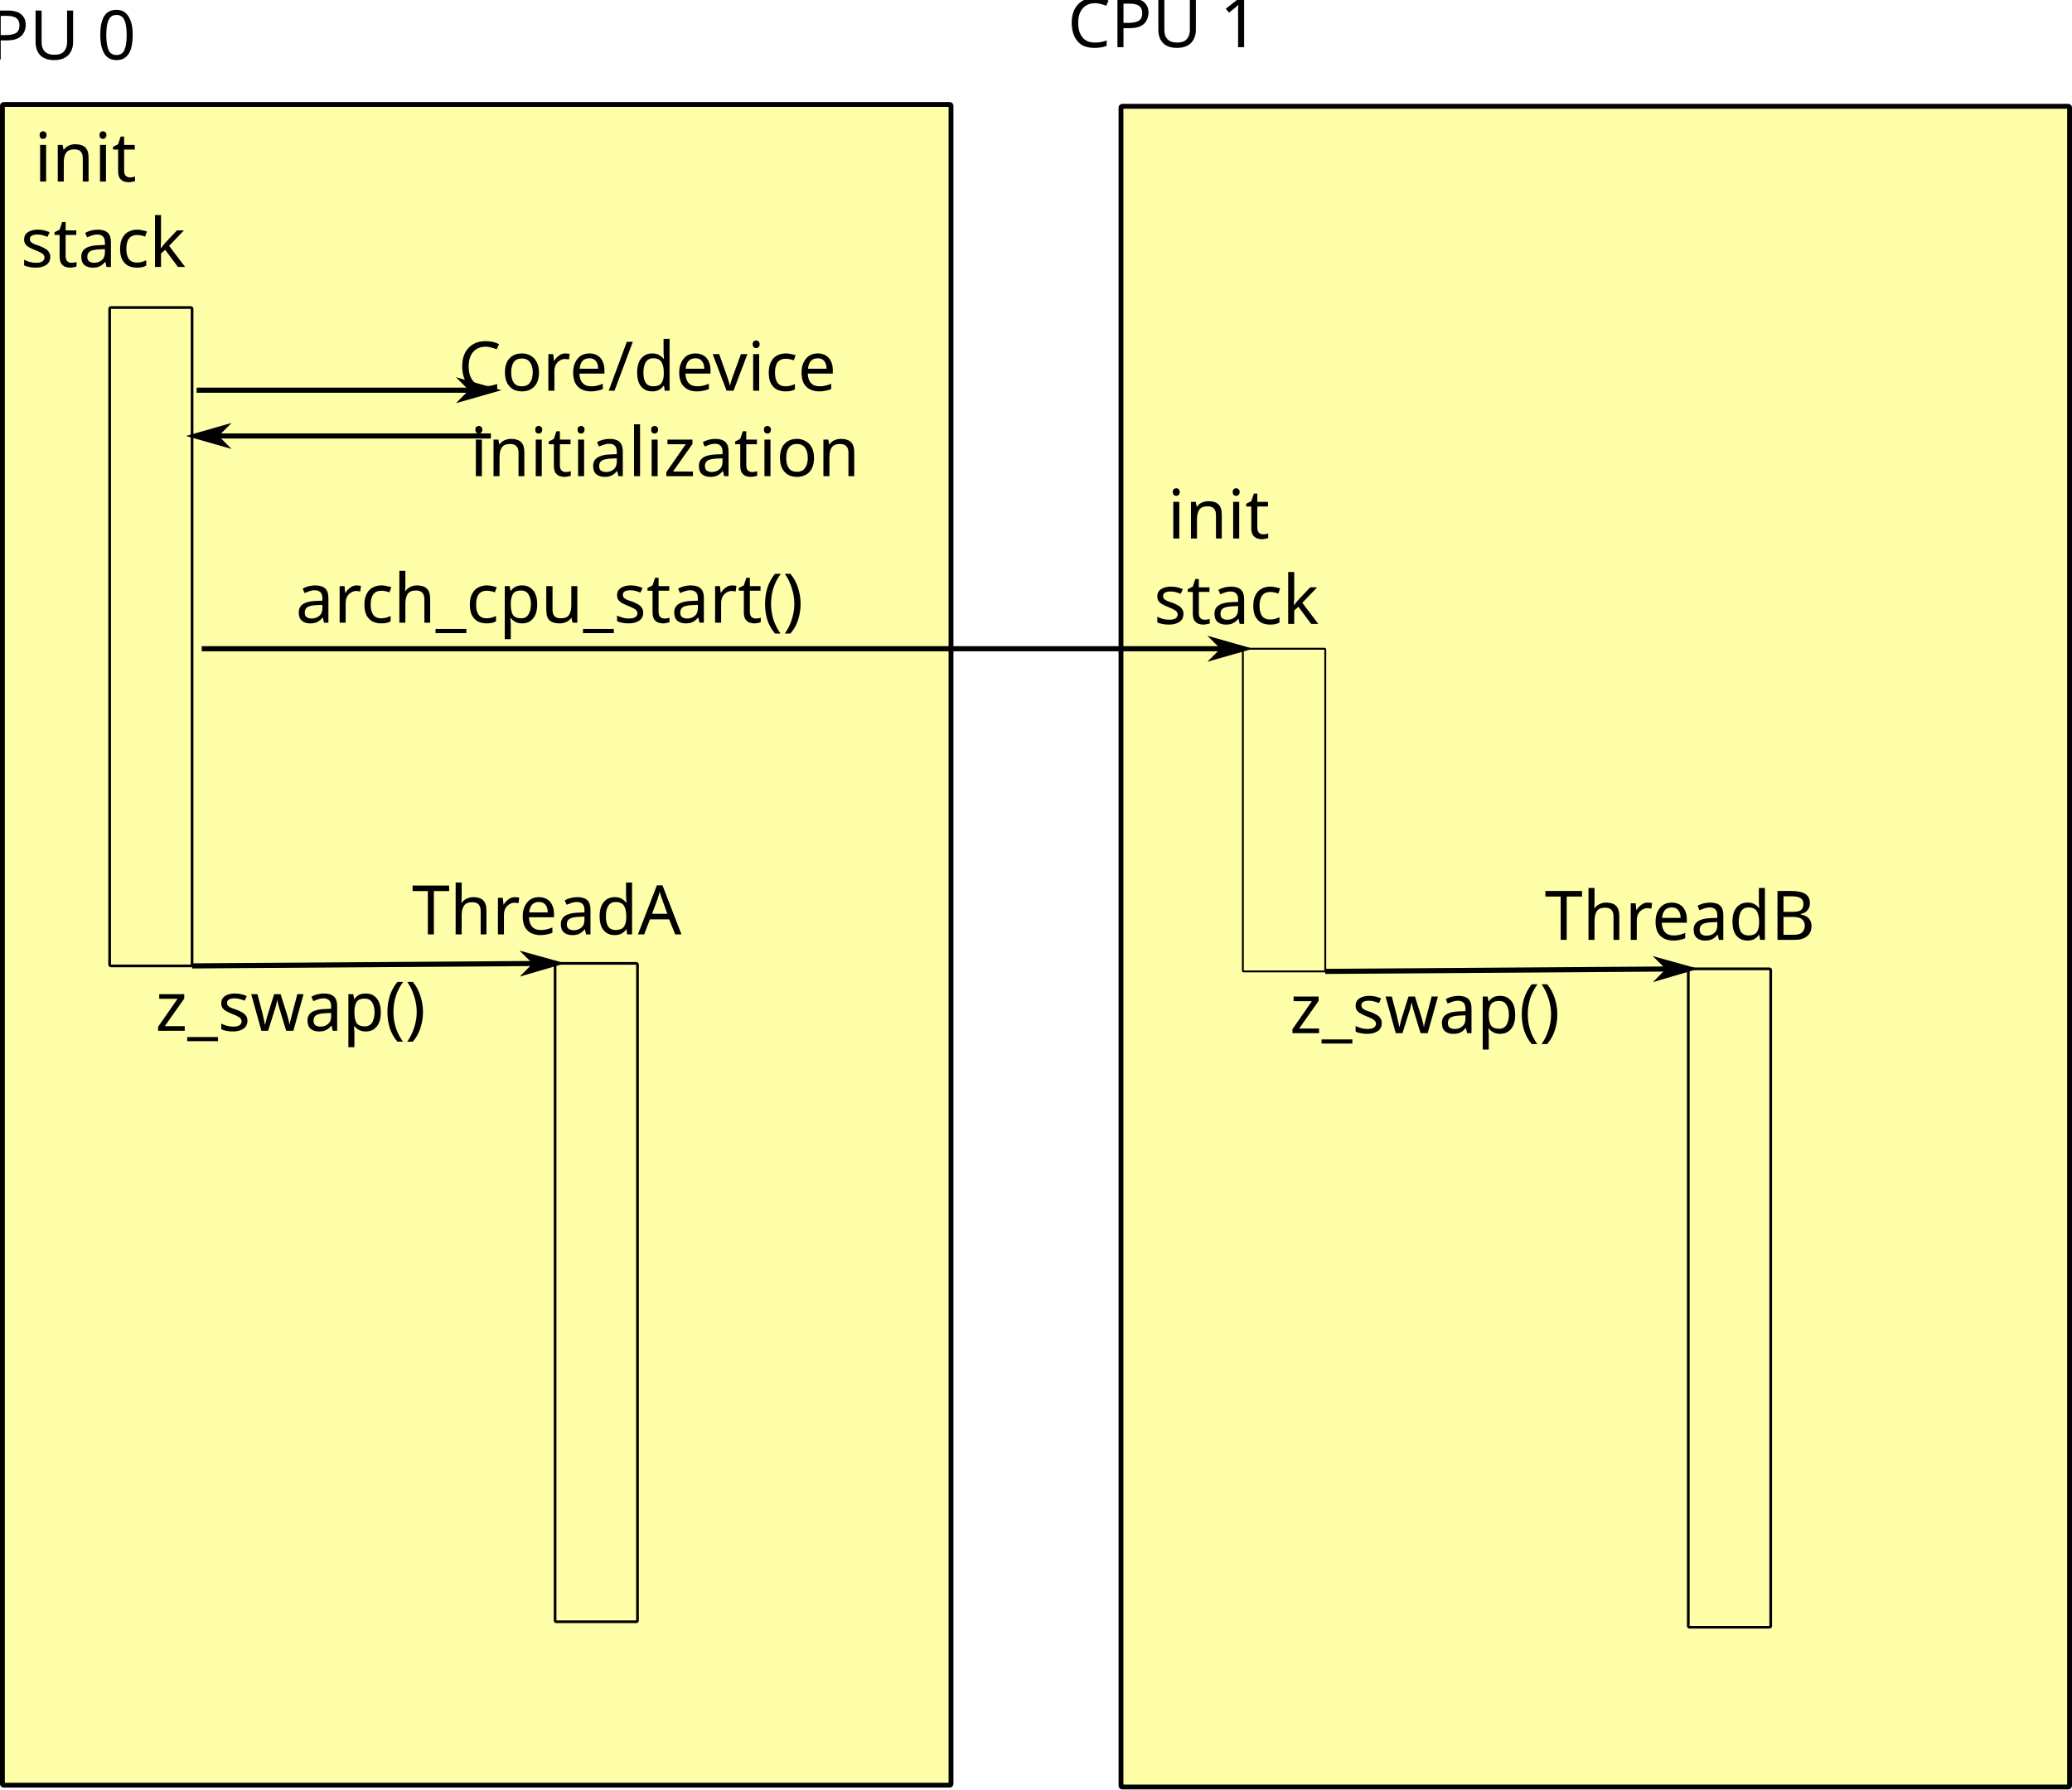
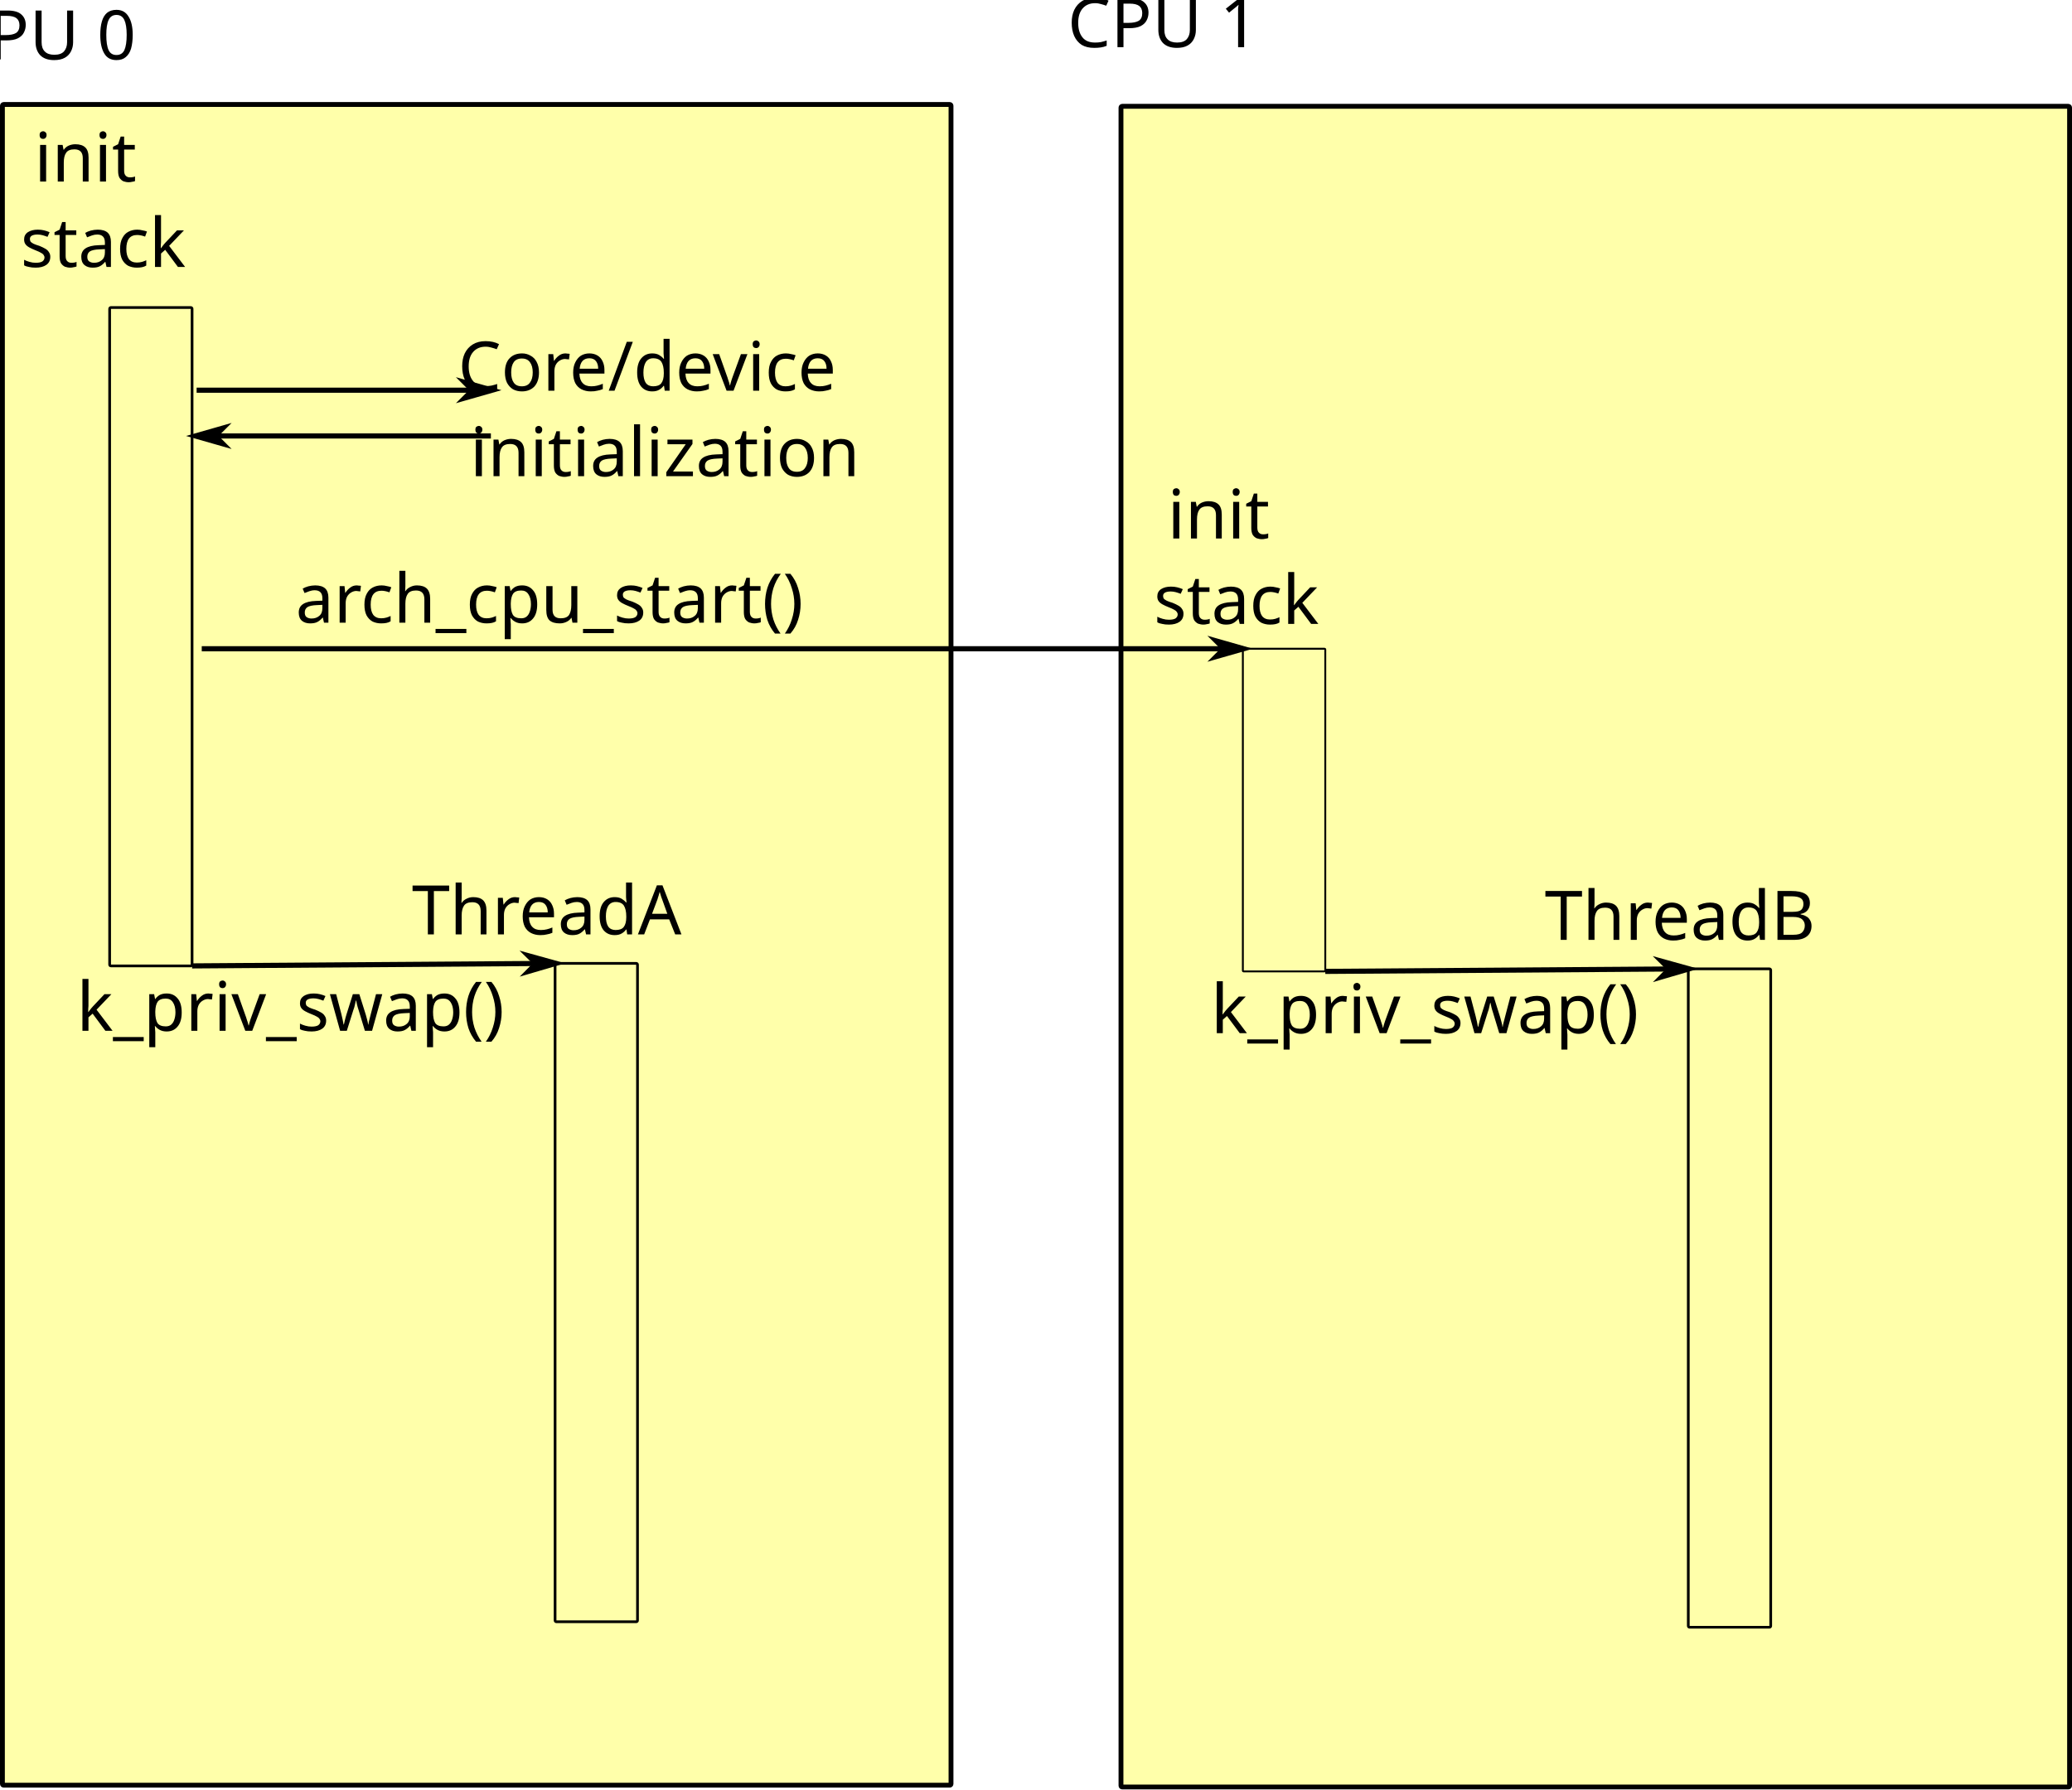
<svg xmlns="http://www.w3.org/2000/svg" width="139.749mm" height="120.705mm" viewBox="0 0 139.749 120.705" version="1.1" id="svg8">
  <defs id="defs2">
    <marker style="overflow:visible" id="marker4090" refX="0" refY="0" orient="auto">
      <path transform="matrix(-0.4,0,0,-0.4,-4,0)" style="fill:#000000;fill-opacity:1;fill-rule:evenodd;stroke:#000000;stroke-width:1pt;stroke-opacity:1" d="M 0,0 5,-5 -12.5,0 5,5 Z" id="path4088" />
    </marker>
    <marker style="overflow:visible" id="marker2632" refX="0" refY="0" orient="auto">
      <path transform="matrix(0.4,0,0,0.4,4,0)" style="fill:#000000;fill-opacity:1;fill-rule:evenodd;stroke:#000000;stroke-width:1pt;stroke-opacity:1" d="M 0,0 5,-5 -12.5,0 5,5 Z" id="path2630" />
    </marker>
    <marker orient="auto" refY="0" refX="0" id="marker2502" style="overflow:visible">
      <path id="path2500" d="M 0,0 5,-5 -12.5,0 5,5 Z" style="fill:#000000;fill-opacity:1;fill-rule:evenodd;stroke:#000000;stroke-width:1pt;stroke-opacity:1" transform="matrix(-0.4,0,0,-0.4,-4,0)" />
    </marker>
    <marker style="overflow:visible" id="marker2426" refX="0" refY="0" orient="auto">
      <path transform="matrix(-0.4,0,0,-0.4,-4,0)" style="fill:#000000;fill-opacity:1;fill-rule:evenodd;stroke:#000000;stroke-width:1pt;stroke-opacity:1" d="M 0,0 5,-5 -12.5,0 5,5 Z" id="path2424" />
    </marker>
    <marker orient="auto" refY="0" refX="0" id="Arrow1Mstart" style="overflow:visible">
      <path id="path871" d="M 0,0 5,-5 -12.5,0 5,5 Z" style="fill:#000000;fill-opacity:1;fill-rule:evenodd;stroke:#000000;stroke-width:1pt;stroke-opacity:1" transform="matrix(0.4,0,0,0.4,4,0)" />
    </marker>
    <marker orient="auto" refY="0" refX="0" id="Arrow1Mend" style="overflow:visible">
      <path id="path874" d="M 0,0 5,-5 -12.5,0 5,5 Z" style="fill:#000000;fill-opacity:1;fill-rule:evenodd;stroke:#000000;stroke-width:1pt;stroke-opacity:1" transform="matrix(-0.4,0,0,-0.4,-4,0)" />
    </marker>
    <marker orient="auto" refY="0" refX="0" id="Arrow1Lend" style="overflow:visible">
      <path id="path868" d="M 0,0 5,-5 -12.5,0 5,5 Z" style="fill:#000000;fill-opacity:1;fill-rule:evenodd;stroke:#000000;stroke-width:1pt;stroke-opacity:1" transform="matrix(-0.8,0,0,-0.8,-10,0)" />
    </marker>
    <marker orient="auto" refY="0" refX="0" id="Arrow1Mend-3" style="overflow:visible">
      <path id="path874-5" d="M 0,0 5,-5 -12.5,0 5,5 Z" style="fill:#000000;fill-opacity:1;fill-rule:evenodd;stroke:#000000;stroke-width:1pt;stroke-opacity:1" transform="matrix(-0.4,0,0,-0.4,-4,0)" />
    </marker>
    <marker orient="auto" refY="0" refX="0" id="Arrow1Mstart-1" style="overflow:visible">
      <path id="path871-2" d="M 0,0 5,-5 -12.5,0 5,5 Z" style="fill:#000000;fill-opacity:1;fill-rule:evenodd;stroke:#000000;stroke-width:1pt;stroke-opacity:1" transform="matrix(0.4,0,0,0.4,4,0)" />
    </marker>
    <marker orient="auto" refY="0" refX="0" id="Arrow1Mend-7" style="overflow:visible">
      <path id="path874-0" d="M 0,0 5,-5 -12.5,0 5,5 Z" style="fill:#000000;fill-opacity:1;fill-rule:evenodd;stroke:#000000;stroke-width:1pt;stroke-opacity:1" transform="matrix(-0.4,0,0,-0.4,-4,0)" />
    </marker>
  </defs>
  <g id="layer1" transform="translate(-14.04161,-4.336678)">
    <rect style="fill:#ffffaa;fill-opacity:1;stroke:#000000;stroke-width:0.327;stroke-miterlimit:4;stroke-dasharray:none;stroke-opacity:1" id="rect3686" width="63.979" height="113.369" x="14.205" y="11.385" ry="0.085" />
    <rect id="rect10" width="5.559" height="44.411" x="21.437" y="25.08" style="fill:none;fill-opacity:1;stroke:#000000;stroke-width:0.182;stroke-opacity:1" ry="0.085" />
    <flowRoot xml:space="preserve" id="flowRoot823" style="font-style:normal;font-weight:normal;font-size:13.333px;line-height:1.25;font-family:sans-serif;letter-spacing:0px;word-spacing:0px;fill:#000000;fill-opacity:1;stroke:none" transform="scale(0.2645833)">
      <flowRegion id="flowRegion825">
        <rect id="rect827" width="49.286" height="64.643" x="22.857" y="45.377" />
      </flowRegion>
      <flowPara id="flowPara829" />
    </flowRoot>
    <text xml:space="preserve" style="font-style:normal;font-weight:normal;font-size:4.61px;line-height:1.25;font-family:sans-serif;text-align:center;letter-spacing:0px;word-spacing:0px;text-anchor:middle;fill:#000000;fill-opacity:1;stroke:none;stroke-width:0.346" x="23.994" y="16.581" id="text833">
      <tspan id="tspan831" x="23.994" y="16.581" style="text-align:center;text-anchor:middle;stroke-width:0.346">init</tspan>
      <tspan x="23.994" y="22.343" style="text-align:center;text-anchor:middle;stroke-width:0.346" id="tspan835">stack</tspan>
    </text>
    <rect id="rect10-3" width="5.559" height="44.411" x="51.48" y="69.32" style="fill:none;fill-opacity:1;stroke:#000000;stroke-width:0.182;stroke-opacity:1" ry="0.085" />
    <text xml:space="preserve" style="font-style:normal;font-weight:normal;font-size:4.61px;line-height:1.25;font-family:sans-serif;text-align:center;letter-spacing:0px;word-spacing:0px;text-anchor:middle;fill:#000000;fill-opacity:1;stroke:none;stroke-width:0.346" x="53.914" y="67.365" id="text833-6">
      <tspan x="53.914" y="67.365" style="text-align:center;text-anchor:middle;stroke-width:0.346" id="tspan835-5">ThreadA</tspan>
    </text>
    <path style="fill:none;stroke:#000000;stroke-width:0.346;stroke-linecap:butt;stroke-linejoin:miter;stroke-miterlimit:4;stroke-dasharray:none;stroke-opacity:1;marker-end:url(#Arrow1Mend)" d="M 27.303,30.657 H 47.183" id="path863" />
    <path style="fill:none;stroke:#000000;stroke-width:0.346;stroke-linecap:butt;stroke-linejoin:miter;stroke-miterlimit:4;stroke-dasharray:none;stroke-opacity:1;marker-start:url(#Arrow1Mstart)" d="M 27.271,33.744 H 47.15" id="path863-6" />
    <text xml:space="preserve" style="font-style:normal;font-weight:normal;font-size:4.61px;line-height:1.25;font-family:sans-serif;text-align:center;letter-spacing:0px;word-spacing:0px;text-anchor:middle;fill:#000000;fill-opacity:1;stroke:none;stroke-width:0.346" x="61.887" y="30.692" id="text833-6-2">
      <tspan x="61.887" y="30.692" style="text-align:center;text-anchor:middle;stroke-width:0.346" id="tspan835-5-9">Core/device</tspan>
      <tspan x="61.887" y="36.455" style="text-align:center;text-anchor:middle;stroke-width:0.346" id="tspan1628">initialization</tspan>
    </text>
    <text xml:space="preserve" style="font-style:normal;font-weight:normal;font-size:4.61px;line-height:1.25;font-family:sans-serif;letter-spacing:0px;word-spacing:0px;fill:#000000;fill-opacity:1;stroke:none;stroke-width:0.346" x="33.971" y="46.338" id="text3684">
      <tspan id="tspan3682" x="33.971" y="46.338" style="stroke-width:0.346">arch_cpu_start()</tspan>
    </text>
    <rect style="fill:#ffffaa;fill-opacity:1;stroke:#000000;stroke-width:0.327;stroke-miterlimit:4;stroke-dasharray:none;stroke-opacity:1" id="rect3686-7" width="63.979" height="113.369" x="89.648" y="11.508" ry="0.085" />
    <rect id="rect10-5" width="5.559" height="21.765" x="97.868" y="48.097" style="fill:none;fill-opacity:1;stroke:#000000;stroke-width:0.128;stroke-opacity:1" ry="0.042" />
    <text xml:space="preserve" style="font-style:normal;font-weight:normal;font-size:4.61px;line-height:1.25;font-family:sans-serif;text-align:center;letter-spacing:0px;word-spacing:0px;text-anchor:middle;fill:#000000;fill-opacity:1;stroke:none;stroke-width:0.346" x="100.425" y="40.658" id="text833-9">
      <tspan id="tspan831-2" x="100.425" y="40.658" style="text-align:center;text-anchor:middle;stroke-width:0.346">init</tspan>
      <tspan x="100.425" y="46.42" style="text-align:center;text-anchor:middle;stroke-width:0.346" id="tspan835-2">stack</tspan>
    </text>
    <rect id="rect10-3-8" width="5.559" height="44.411" x="127.911" y="69.69" style="fill:none;fill-opacity:1;stroke:#000000;stroke-width:0.182;stroke-opacity:1" ry="0.085" />
    <text xml:space="preserve" style="font-style:normal;font-weight:normal;font-size:4.61px;line-height:1.25;font-family:sans-serif;text-align:center;letter-spacing:0px;word-spacing:0px;text-anchor:middle;fill:#000000;fill-opacity:1;stroke:none;stroke-width:0.346" x="130.345" y="67.735" id="text833-6-9">
      <tspan x="130.345" y="67.735" style="text-align:center;text-anchor:middle;stroke-width:0.346" id="tspan835-5-7">ThreadB</tspan>
    </text>
    <text xml:space="preserve" style="font-style:normal;font-weight:normal;font-size:4.61px;line-height:1.25;font-family:sans-serif;text-align:center;letter-spacing:0px;word-spacing:0px;text-anchor:middle;fill:#000000;fill-opacity:1;stroke:none;stroke-width:0.346" x="20.966" y="8.343" id="text833-6-9-9">
      <tspan x="20.966" y="8.343" style="text-align:center;text-anchor:middle;stroke-width:0.346" id="tspan835-5-7-4">CPU 0</tspan>
      <tspan x="20.966" y="14.106" style="text-align:center;text-anchor:middle;stroke-width:0.346" id="tspan4017" />
    </text>
    <text xml:space="preserve" style="font-style:normal;font-weight:normal;font-size:4.61px;line-height:1.25;font-family:sans-serif;text-align:center;letter-spacing:0px;word-spacing:0px;text-anchor:middle;fill:#000000;fill-opacity:1;stroke:none;stroke-width:0.346" x="96.691" y="7.517" id="text833-6-9-9-7">
      <tspan x="96.691" y="7.517" style="text-align:center;text-anchor:middle;stroke-width:0.346" id="tspan835-5-7-4-8">CPU 1</tspan>
      <tspan x="96.691" y="13.279" style="text-align:center;text-anchor:middle;stroke-width:0.346" id="tspan4017-4" />
    </text>
    <path style="fill:none;stroke:#000000;stroke-width:0.346;stroke-linecap:butt;stroke-linejoin:miter;stroke-miterlimit:4;stroke-dasharray:none;stroke-opacity:1;marker-start:url(#marker2632)" d="M 97.868,48.097 H 27.649" id="path4040" />
    <path style="fill:none;stroke:#000000;stroke-width:0.346px;stroke-linecap:butt;stroke-linejoin:miter;stroke-opacity:1;marker-end:url(#marker4090)" d="M 26.996,69.491 51.48,69.32" id="path4066" />
    <path style="fill:none;stroke:#000000;stroke-width:0.346px;stroke-linecap:butt;stroke-linejoin:miter;stroke-opacity:1;marker-end:url(#marker2502)" d="m 103.427,69.861 24.484,-0.171" id="path4068" />
    <text xml:space="preserve" style="font-style:normal;font-weight:normal;font-size:4.61px;line-height:1.25;font-family:sans-serif;text-align:center;letter-spacing:0px;word-spacing:0px;text-anchor:middle;fill:#000000;fill-opacity:1;stroke:none;stroke-width:0.346" x="36.627" y="73.867" id="text833-6-5">
-       <tspan x="36.627" y="73.867" style="text-align:center;text-anchor:middle;stroke-width:0.346" id="tspan835-5-0">z_swap()</tspan>
+       <tspan x="36.627" y="73.867" style="text-align:center;text-anchor:middle;stroke-width:0.346" id="tspan835-5-0">k_priv_swap()</tspan>
    </text>
    <text xml:space="preserve" style="font-style:normal;font-weight:normal;font-size:4.61px;line-height:1.25;font-family:sans-serif;text-align:center;letter-spacing:0px;word-spacing:0px;text-anchor:middle;fill:#000000;fill-opacity:1;stroke:none;stroke-width:0.346" x="113.135" y="74.027" id="text833-6-5-3">
-       <tspan x="113.135" y="74.027" style="text-align:center;text-anchor:middle;stroke-width:0.346" id="tspan835-5-0-6">z_swap()</tspan>
+       <tspan x="113.135" y="74.027" style="text-align:center;text-anchor:middle;stroke-width:0.346" id="tspan835-5-0-6">k_priv_swap()</tspan>
    </text>
  </g>
</svg>
